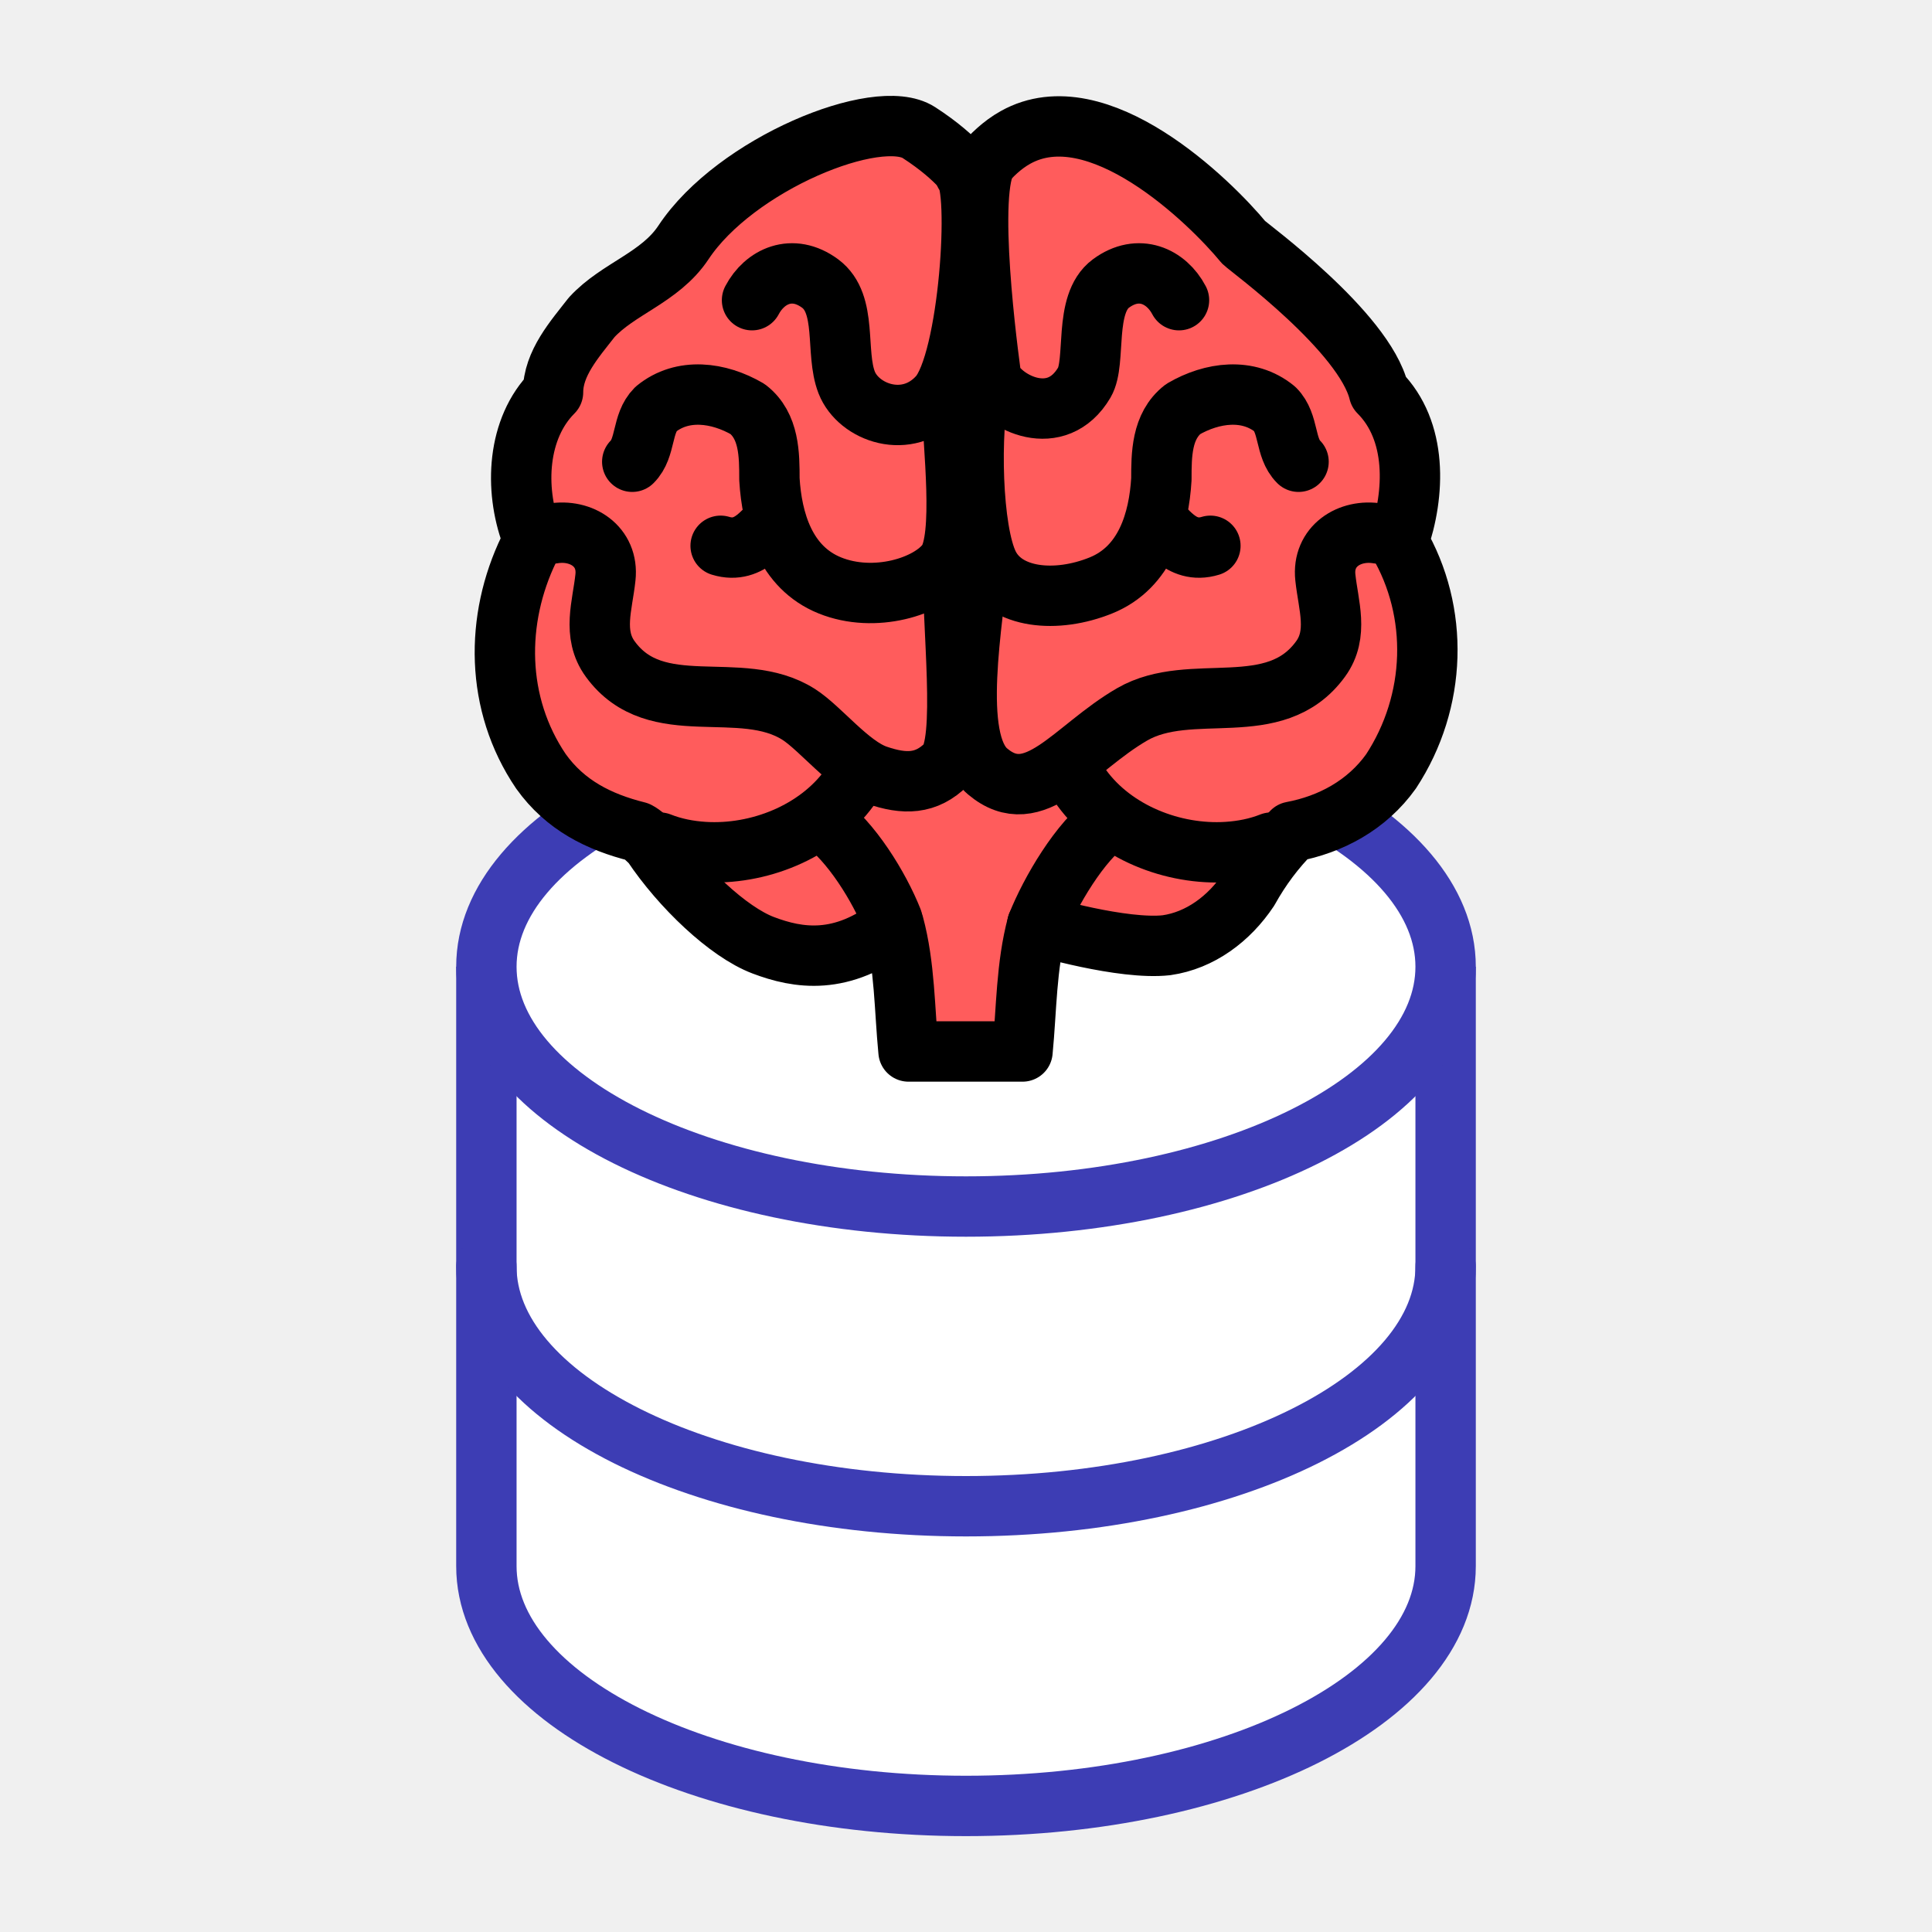
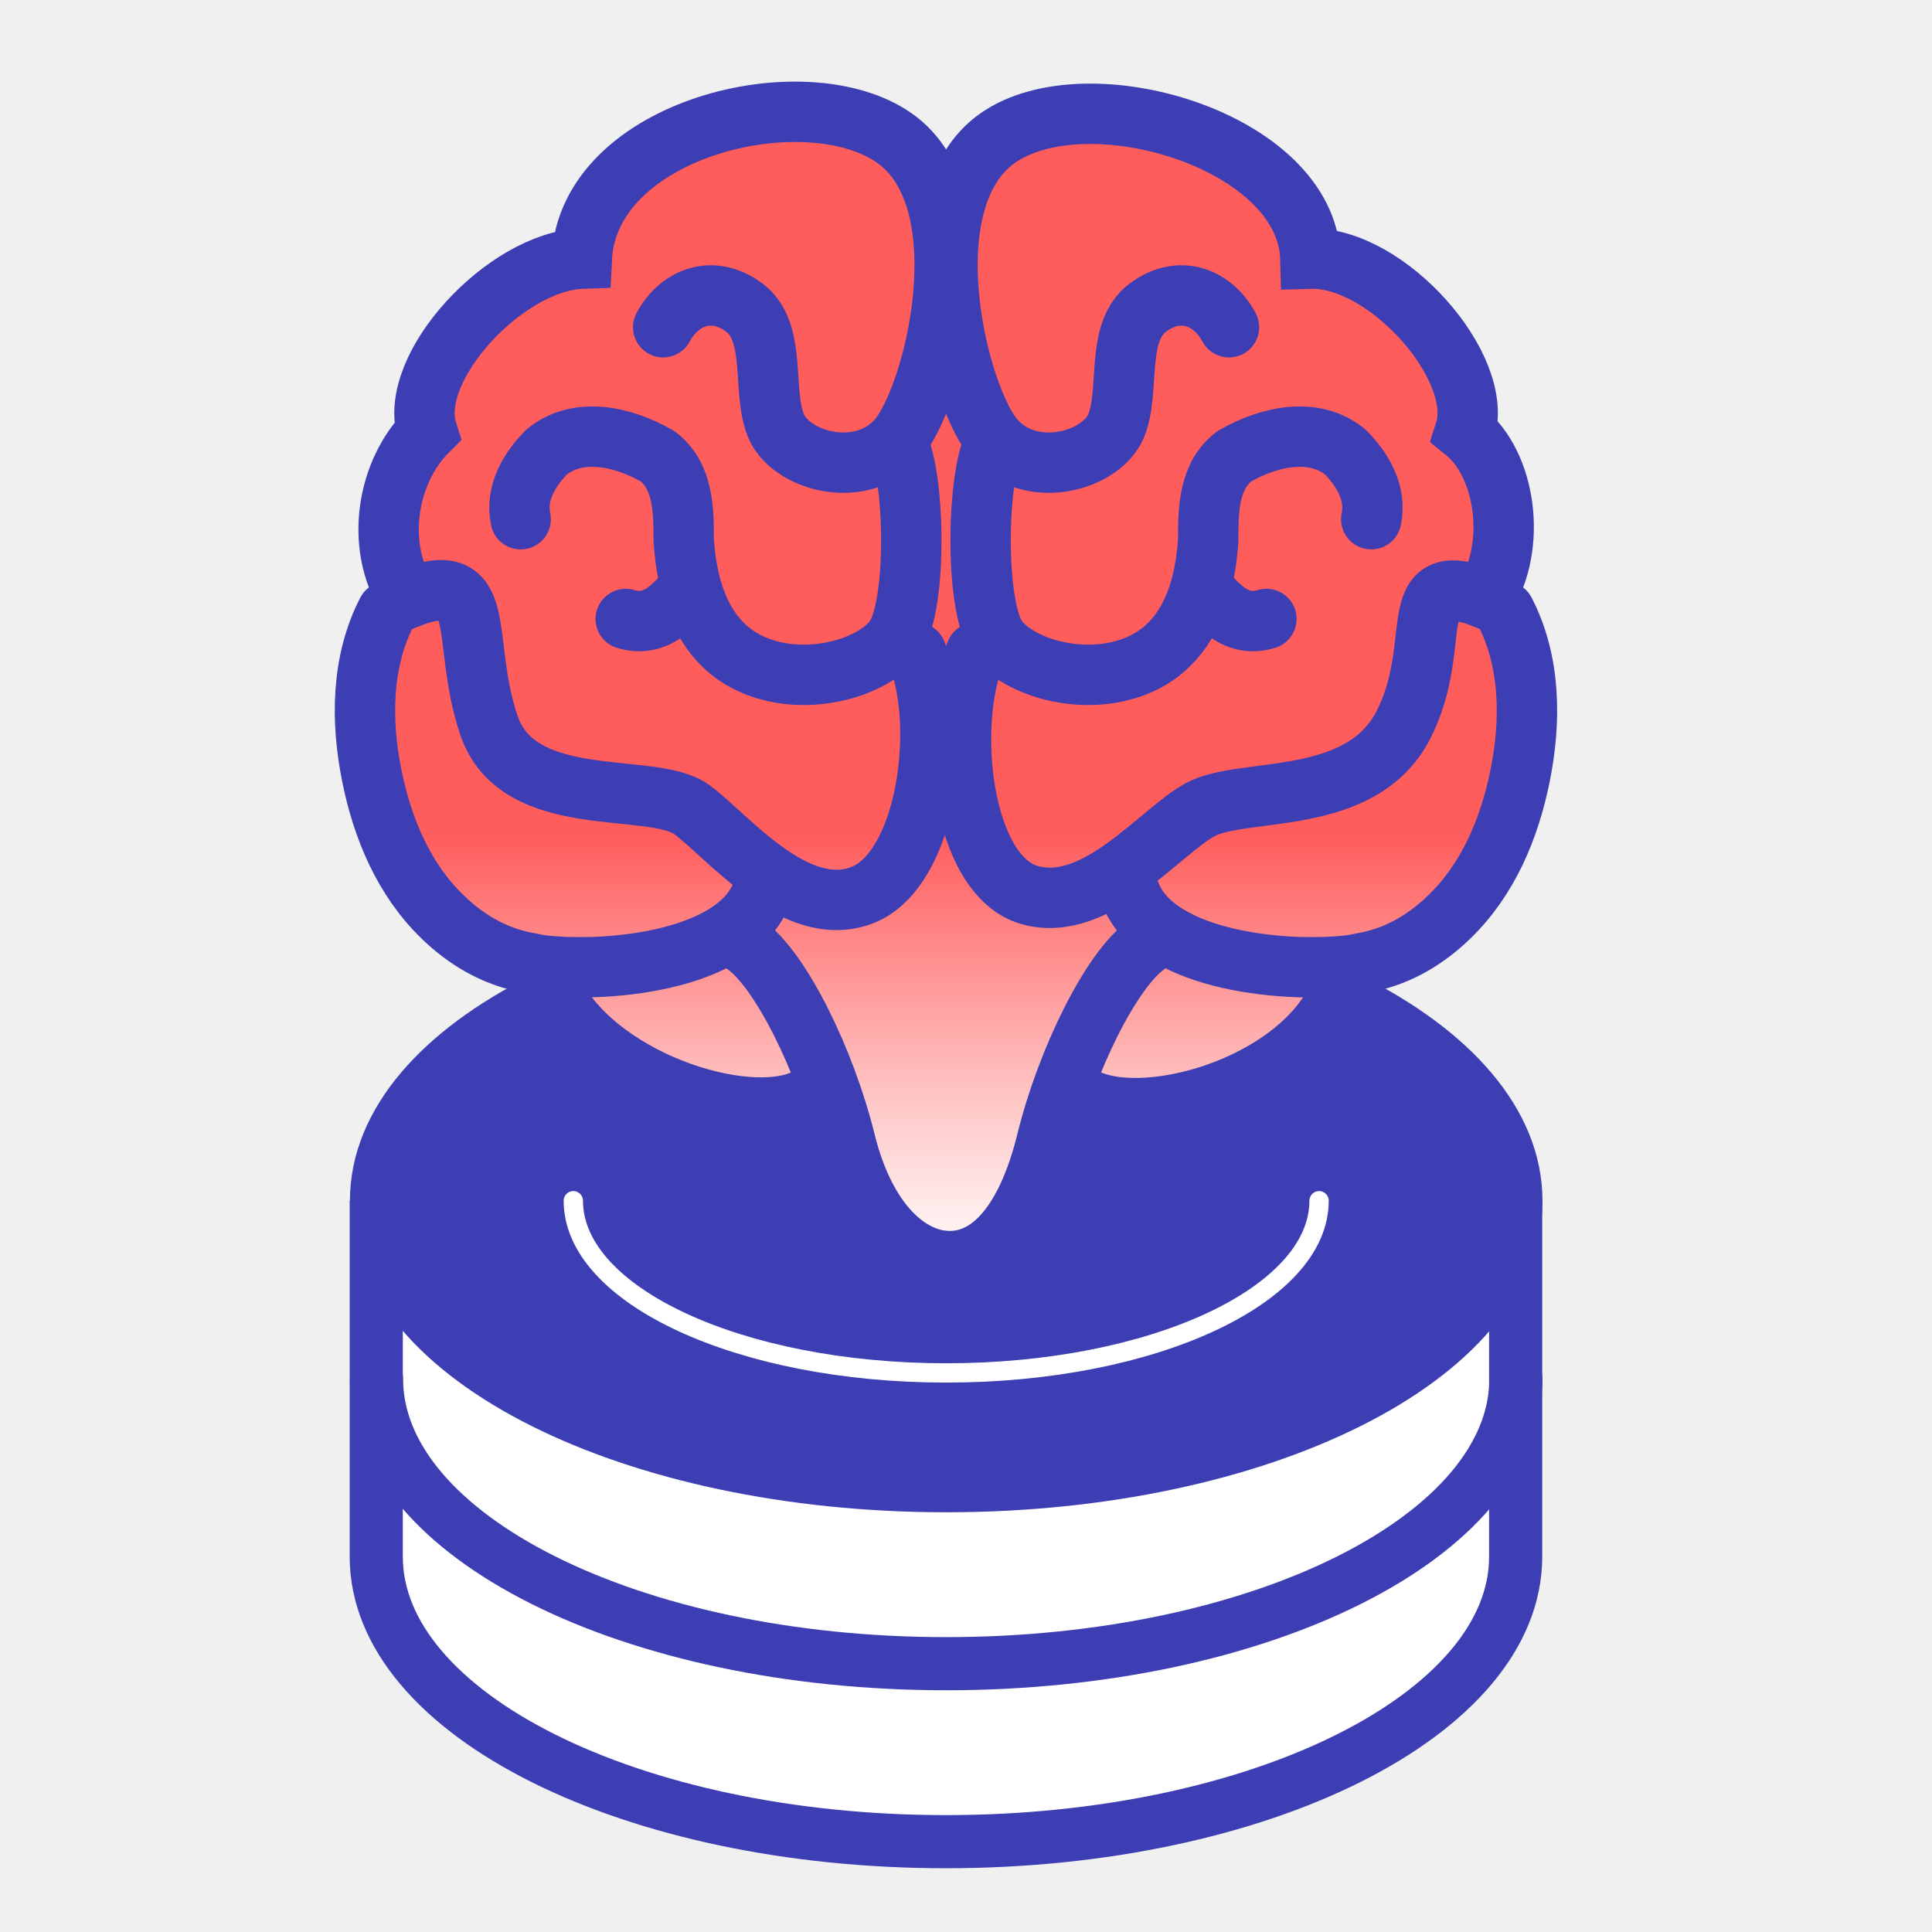
- <svg xmlns="http://www.w3.org/2000/svg" version="1.1" id="Layer_1" x="0px" y="0px" viewBox="0 0 800 800" style="enable-background:new 0 0 800 800;" xml:space="preserve">
+ <svg xmlns="http://www.w3.org/2000/svg" version="1.1" x="0px" y="0px" viewBox="0 0 800 800" style="enable-background:new 0 0 800 800;" xml:space="preserve">
  <style type="text/css">
	.st0{display:none;fill:#3D3DB4;}
	.st1{display:none;}
	.st2{display:inline;fill:#FFFFFF;}
	.st3{display:inline;fill:none;stroke:#3D3DB4;stroke-width:25;stroke-miterlimit:133.333;}
	.st4{display:inline;fill:#FFFFFF;stroke:#3D3DB4;stroke-width:25;stroke-miterlimit:133.333;}
	.st5{display:inline;}
- 	.st6{fill:#FF5C5C;stroke:#000000;stroke-width:25;stroke-linecap:round;stroke-linejoin:round;stroke-miterlimit:10;}
- 	.st7{fill:none;stroke:#000000;stroke-width:25;stroke-linecap:round;stroke-linejoin:round;stroke-miterlimit:10;}
- 	.st8{fill:#FFFFFF;stroke:#3D3DB4;stroke-width:25;stroke-miterlimit:133.333;}
- 	.st9{fill:none;stroke:#3D3DB4;stroke-width:25;stroke-linecap:round;stroke-linejoin:round;stroke-miterlimit:10;}
- 	.st10{fill:#FFFFFF;stroke:#3D3DB4;stroke-width:25;stroke-linecap:round;stroke-linejoin:round;stroke-miterlimit:133.333;}
- 	.st11{display:none;fill:#FF5C5C;}
+ 	.st6{fill:#FF5C5C;stroke:#3D3DB4;stroke-width:25;stroke-linecap:round;stroke-miterlimit:10;}
+ 	.st7{fill:none;stroke:#3D3DB4;stroke-width:25;stroke-linecap:round;stroke-linejoin:round;stroke-miterlimit:10;}
+ 	.st8{fill:#FF5C5C;stroke:#3D3DB4;stroke-width:25;stroke-linecap:round;stroke-linejoin:bevel;stroke-miterlimit:10;}
+ 	.st9{fill:#FF5C5C;stroke:#3D3DB4;stroke-width:25;stroke-linecap:round;stroke-linejoin:round;stroke-miterlimit:10;}
+ 	.st10{fill:#FF5C5C;stroke:#000000;stroke-width:25;stroke-linecap:round;stroke-linejoin:round;stroke-miterlimit:10;}
+ 	.st11{fill:none;stroke:#000000;stroke-width:25;stroke-linecap:round;stroke-linejoin:round;stroke-miterlimit:10;}
+ 	.st12{display:inline;fill:#3D3DB4;}
+ 	.st13{fill:#FFFFFF;stroke:#3D3DB4;stroke-width:22;}
+ 	.st14{fill:none;stroke:#3D3DB4;stroke-width:22;stroke-linecap:round;}
+ 	.st15{fill:#3D3DB4;stroke:#3D3DB4;stroke-width:22;}
+ 	.st16{fill:none;stroke:#FFFFFF;stroke-width:8;stroke-linecap:round;}
+ 	.st17{display:none;fill:none;stroke:#FF5C5C;stroke-width:8;stroke-linecap:round;}
+ 	.st18{fill:url(#SVGID_1_);}
+ 	.st19{fill:none;stroke:#3D3DB4;stroke-width:25;stroke-linecap:round;stroke-miterlimit:10;}
+ 	.st20{fill:none;stroke:#3D3DB4;stroke-width:25;stroke-linecap:round;stroke-miterlimit:2;}
</style>
-   <path class="st0" d="M760.6,775H39.4c-7.9,0-14.4-6.5-14.4-14.4V39.4C25,31.5,31.5,25,39.4,25h721.3c7.9,0,14.4,6.5,14.4,14.4v721.3  C775,768.5,768.5,775,760.6,775z" />
-   <g class="st1">
-     <path class="st2" d="M201.4,409.9v248.2c0,54.8,88.9,99.3,198.6,99.3s198.6-44.5,198.6-99.3V409.9" />
-     <path class="st3" d="M598.6,534c0,54.8-88.9,99.3-198.6,99.3S201.4,588.8,201.4,534" />
-     <path class="st4" d="M598.6,409.9c0,54.8-88.9,99.3-198.6,99.3s-198.6-44.5-198.6-99.3s88.9-99.3,198.6-99.3   S598.6,355.1,598.6,409.9z" />
+   <g id="Old">
+     <path class="st0" d="M760.6,775H39.4c-7.9,0-14.4-6.5-14.4-14.4V39.4C25,31.5,31.5,25,39.4,25h721.3c7.9,0,14.4,6.5,14.4,14.4   v721.3C775,768.5,768.5,775,760.6,775z" />
+     <g class="st1">
+       <path class="st2" d="M201.4,409.9v248.2c0,54.8,88.9,99.3,198.6,99.3s198.6-44.5,198.6-99.3V409.9" />
+       <path class="st3" d="M598.6,534c0,54.8-88.9,99.3-198.6,99.3S201.4,588.8,201.4,534" />
+       <path class="st4" d="M598.6,409.9c0,54.8-88.9,99.3-198.6,99.3s-198.6-44.5-198.6-99.3s88.9-99.3,198.6-99.3    S598.6,355.1,598.6,409.9z" />
+     </g>
+     <g id="brain" class="st1">
+       <g class="st5">
+         <path class="st6" d="M261,106.4c-31.5-8.9-65.5,41.1-64.1,73.6c-17.8,17.8-28.3,54.5-10.7,70.1c-31.6,27.4-12.6,139.4,57.7,148.8     c2.7,41.6,86.7,80.6,120.7,47.1c11,34.6,5,79.6,36,79.6s29-59.3,34.5-79.6c27.5,29.6,114.5-10.4,120.3-44.4     c40.2-6.1,107.2-89.1,57.3-147.9c8.3-23.8,9.5-54.6-9.5-73.6c6.4-36.5-38.6-86.5-66.5-73.6c-6.1-21.9-83.1-97.9-133.6-30.3     C359.5,13.5,270.5,64.5,261,106.4z" />
+         <path class="st7" d="M456.9,374.6c15.6,21.3,65.6,31.9,98.4,26.9" />
+         <path class="st7" d="M602.7,249.5c-14.1-2.4-27.5,6.3-25.9,21.6c1.5,13.7,6.7,27.8-2.4,40.2c-22.6,31-63.7,10.5-92.7,27.2     c-29,16.7-48,47.6-71.1,28c-18.2-15.4-7.1-73.6-4.1-106.4" />
+         <path class="st8" d="M455.5,50.5c-71,13-54.2,107-43.1,123s32.1,24.9,45.7,1.8c6.1-10.4-0.6-38.6,13.1-48.7     c13.7-10.1,27.3-3.6,33.5,8.2" />
+         <path class="st7" d="M406.9,175.6c-5.2,24-4,72.7,4.3,89.3c8.3,16.6,33.3,19,55.2,10.1s28.5-32.1,29.7-52.3     c0-11.9,0-26.1,10.7-34.4c14.3-8.3,32.1-10.7,45.1,0c7.1,7.1,4.8,19,11.7,25.9" />
+         <path class="st7" d="M435,441.9c5.5-29.4,21-41.2,35.6-51.5" />
+         <path class="st7" d="M493.2,243.6c4.7,1.7,11.9,16.6,27,12" />
+         <path class="st7" d="M306.3,243.6c-4.7,1.7-11.9,16.6-27,12" />
+         <path class="st7" d="M336.5,366.5c-8,30-63,36-92.7,32.4" />
+         <path class="st7" d="M189.5,247.5c16-16,34.8,8.3,33.1,23.6c-1.5,13.7-6.7,27.8,2.4,40.2c22.6,31,64.1,9,92.7,27.2     c10.8,6.9,24.9,25.3,38.4,29.9c13.5,4.6,24.2,4.6,34.3-5.5s12.1-72.4,3.1-102.8" />
+         <path class="st7" d="M235.8,214.3c-2.3-10.8,3.6-20.6,10.7-27.8c13.1-10.7,31.8-6.5,46.1,1.8c10.7,8.3,10.7,22.6,10.7,34.4     c1.2,20.2,7.7,43.4,29.7,52.3s48.9,0.6,57.6-11.3c8.7-11.9,8.9-59.3,2.5-78.1" />
+         <path class="st9" d="M294.7,134.7c6.2-11.7,19.8-18.3,33.5-8.2c13.7,10.1,7.3,33.9,13.1,48.7c5.8,14.8,29.8,23.7,45.1,6.8     s27.1-107.6-7.9-127.6" />
+         <path class="st7" d="M363.7,439.6c-5.2-17.1-20.3-38.8-34.9-49.1" />
+       </g>
+     </g>
+     <g id="Layer_4" class="st1">
+       <g class="st5">
+         <path class="st10" d="M286,110c-9.7,14.6-27,19-38,31c-7,9-16,19-16,31c-15,15-16,40-9,59c1,2,0,4-1,6c-14,29-14,64,5,92     c10,14,24,21,40,25c2,1,4,3,6,5c12,18,31.5,36.5,46,42s32.5,8.5,54.1-8.5c4.6,17.1,4.4,35,6.1,52.5h47.2     c1.7-17.5,1.5-35.4,6.1-52.5c1.8,0.7,35.5,10.5,53.5,8.5c14-2,26-11,34-23c5-9,11-17,18-24c16-3,31-11,41-25c19-29,20-66,3-95     c7-20,8-46-8-62c-6-25-54-60-56-62c-14-17-60.5-62.5-94.5-43.5c-11.3,6.3-18,18-18,18s-5-9-22-20S307.5,77.5,286,110z" />
+         <path class="st11" d="M450.9,335.8c13.4,18.4,37.8,28,60.2,26.6c6.3-0.4,12.5-1.6,18.3-3.9" />
+         <path class="st11" d="M573.7,230.5c-11.8-2-23.2,5.3-21.8,18.2c1.2,11.5,5.6,23.4-2,33.8c-19,26.1-53.6,8.8-78,22.9     S431.5,345.5,412,329c-15.4-13-6-62-3.4-89.6" />
+         <path class="st11" d="M410.5,78.5c-7,18.7,3,88,3,88c5,10,27,21,38.5,1.5c5.1-8.7-0.5-32.5,11-41s23-3,28.2,6.9" />
+         <path class="st11" d="M408.9,168.3c-4.4,20.2-3.4,61.2,3.6,75.2s28,16,46.5,8.5s24-27,25-44c0-10,0-22,9-29c12-7,27-9,38,0     c6,6,4,16,9.8,21.8" />
+         <path class="st11" d="M435.5,385.5c5.4-13.6,14.7-27.7,27-36.3" />
+         <path class="st11" d="M481.5,225.5c4,1.4,10,14,22.7,10.1" />
+         <path class="st11" d="M324.1,225.5c-4,1.4-10,14-22.7,10.1" />
+         <path class="st11" d="M354.7,335.8c-13.4,18.4-37.8,28-60.2,26.6c-6.3-0.4-12.5-1.6-18.3-3.9" />
+         <path class="st11" d="M231.9,230.5c11.8-2,23.2,5.3,21.8,18.2c-1.2,11.5-5.6,23.4,2,33.8c19,26.1,53.9,7.6,78,22.9     c9.1,5.8,21,21.3,32.4,25.2c11.4,3.9,20.4,3.9,28.9-4.6s2-58,2.6-86.6" />
+         <path class="st11" d="M264.8,200.8c5.8-5.8,3.8-15.8,9.8-21.8c11-9,26-7,38,0c9,7,9,19,9,29c1,17,6.5,36.5,25,44     s41.1,0.5,48.5-9.5s2.4-49.5,2.1-65.8" />
+         <path class="st11" d="M314.4,133.9c5.2-9.9,16.7-15.4,28.2-6.9s6.1,28.5,11,41s25.1,19.9,38,5.7c12.9-14.2,17.3-86.9,10.9-92.2" />
+         <path class="st11" d="M370.1,385.5c-5.4-13.6-14.7-27.7-27-36.3" />
+       </g>
+     </g>
+     <g id="brain_copy_3">
+ 	</g>
  </g>
-   <g id="Layer_4" class="st1">
-     <g class="st5">
-       <path class="st6" d="M286,110c-9.7,14.6-27,19-38,31c-7,9-16,19-16,31c-15,15-16,40-9,59c1,2,0,4-1,6c-14,29-14,64,5,92    c10,14,24,21,40,25c2,1,4,3,6,5c12,18,31.5,36.5,46,42s32.5,8.5,54.1-8.5c4.6,17.1,4.4,35,6.1,52.5h47.2    c1.7-17.5,1.5-35.4,6.1-52.5c1.8,0.7,35.5,10.5,53.5,8.5c14-2,26-11,34-23c5-9,11-17,18-24c16-3,31-11,41-25c19-29,20-66,3-95    c7-20,8-46-8-62c-6-25-54-60-56-62c-14-17-60.5-62.5-94.5-43.5c-11.3,6.3-18,18-18,18s-5-9-22-20S307.5,77.5,286,110z" />
-       <path class="st7" d="M450.9,335.8c13.4,18.4,37.8,28,60.2,26.6c6.3-0.4,12.5-1.6,18.3-3.9" />
-       <path class="st7" d="M573.7,230.5c-11.8-2-23.2,5.3-21.8,18.2c1.2,11.5,5.6,23.4-2,33.8c-19,26.1-53.6,8.8-78,22.9    S431.5,345.5,412,329c-15.4-13-6-62-3.4-89.6" />
-       <path class="st7" d="M410.5,78.5c-7,18.7,3,88,3,88c5,10,27,21,38.5,1.5c5.1-8.7-0.5-32.5,11-41s23-3,28.2,6.9" />
-       <path class="st7" d="M408.9,168.3c-4.4,20.2-3.4,61.2,3.6,75.2s28,16,46.5,8.5s24-27,25-44c0-10,0-22,9-29c12-7,27-9,38,0    c6,6,4,16,9.8,21.8" />
-       <path class="st7" d="M435.5,385.5c5.4-13.6,14.7-27.7,27-36.3" />
-       <path class="st7" d="M481.5,225.5c4,1.4,10,14,22.7,10.1" />
-       <path class="st7" d="M324.1,225.5c-4,1.4-10,14-22.7,10.1" />
-       <path class="st7" d="M354.7,335.8c-13.4,18.4-37.8,28-60.2,26.6c-6.3-0.4-12.5-1.6-18.3-3.9" />
-       <path class="st7" d="M231.9,230.5c11.8-2,23.2,5.3,21.8,18.2c-1.2,11.5-5.6,23.4,2,33.8c19,26.1,53.9,7.6,78,22.9    c9.1,5.8,21,21.3,32.4,25.2c11.4,3.9,20.4,3.9,28.9-4.6s2-58,2.6-86.6" />
-       <path class="st7" d="M264.8,200.8c5.8-5.8,3.8-15.8,9.8-21.8c11-9,26-7,38,0c9,7,9,19,9,29c1,17,6.5,36.5,25,44s41.1,0.5,48.5-9.5    s2.4-49.5,2.1-65.8" />
-       <path class="st7" d="M314.4,133.9c5.2-9.9,16.7-15.4,28.2-6.9s6.1,28.5,11,41s25.1,19.9,38,5.7c12.9-14.2,17.3-86.9,10.9-92.2" />
-       <path class="st7" d="M370.1,385.5c-5.4-13.6-14.7-27.7-27-36.3" />
+   <g id="BG" class="st1">
+     <path class="st12" d="M771.3,800H28.7C12.9,800,0,787.1,0,771.3V28.7C0,12.9,12.9,0,28.7,0h742.6C787.1,0,800,12.9,800,28.7v742.6   C800,787.1,787.1,800,771.3,800z" />
+   </g>
+   <g id="DB">
+     <path class="st13" d="M155.8,497.2v147.4c0,65.1,105.6,118,235.9,118s235.9-52.9,235.9-118V497.2" />
+     <path class="st14" d="M627.7,570.9c0,65.1-105.6,118-235.9,118s-235.9-52.9-235.9-118" />
+     <path class="st15" d="M627.7,497.2c0,65.1-105.6,118-235.9,118s-235.9-52.9-235.9-118s105.6-118,235.9-118S627.7,432.2,627.7,497.2   z" />
+     <path class="st16" d="M546.2,497.2c0,39.2-68.9,71.3-154.4,71.3s-154.4-32.1-154.4-71.3" />
+     <path class="st17" d="M245.6,497.5c0-39.2,68.9-71.3,154.4-71.3s154.4,32.1,154.4,71.3" />
+   </g>
+   <g id="Brain">
+     <linearGradient id="SVGID_1_" gradientUnits="userSpaceOnUse" x1="391.734" y1="531.223" x2="391.734" y2="37.375">
+       <stop offset="0" style="stop-color:#FFFFFF" />
+       <stop offset="5.419948e-02" style="stop-color:#FFEEEE" />
+       <stop offset="0.161" style="stop-color:#FFC3C3" />
+       <stop offset="0.31" style="stop-color:#FF7D7D" />
+       <stop offset="0.375" style="stop-color:#FF5C5C" />
+     </linearGradient>
+     <path class="st18" d="M631.1,249.1c-1.1-2.1-2.8-3.5-4.8-4.3c4.7-10.7,6.4-23.4,4.8-35.9c-1.7-13.3-6.9-25.1-14.6-33.2   c1.6-12.5-3.6-27.6-14.6-42.3c-11.1-14.7-30.4-31.5-51.2-34.7C547,80.2,532.3,63.5,509.4,52c-16-8.1-34.8-12.9-52.8-13.7   c-19.8-0.9-36.6,3.1-48.6,11.6c-6.7,4.7-12.2,11.2-16.2,19.3c-4-8-9.5-14.5-16.2-19.3c-23.6-16.6-67-16.6-100.8-0.1   c-23.6,11.6-38.3,28.9-42,49.2c-21.2,4.3-42,21.9-53.4,38.2c-9.6,13.7-13.8,27.3-12.2,38.9c-15.7,18.7-19.6,46.6-9.9,68.7   c-2,0.8-3.7,2.2-4.8,4.3c-13.2,25.6-11.2,54.4-7.1,74.1c5.4,26.7,16.2,47.9,32,63.1c11.2,10.8,23.7,17.8,37.3,20.7   c0.1,0,0.2,0,0.3,0.1l3.1,0.6c0,0,0,0.1,0,0.1c9.3,26.3,34.9,41.5,49.4,48.2c16.2,7.6,33.4,11.6,47.8,11.6c7.2,0,13.8-1,19.2-3   c1.4-0.5,2.6-1.4,3.5-2.4c1.3,4.1,2.5,8.4,3.5,12.6c10.2,41.7,33.6,56.5,52,56.5c13,0,36.7-7.3,48.8-56.5c1-4.2,2.2-8.5,3.5-12.6   c0.9,1,2.1,1.9,3.5,2.4c6,2.3,13.2,3.4,21.1,3.4c16,0,34.7-4.6,51.6-13.1c22.7-11.5,38.2-28.2,43.8-47.2l3.1-0.6   c0.1,0,0.2,0,0.3-0.1c13.6-3,26.2-10,37.3-20.7c15.8-15.2,26.5-36.4,32-63.1C642.3,303.5,644.3,274.6,631.1,249.1z M456.8,194.8   l-0.2,0C456.6,194.7,456.7,194.7,456.8,194.8C456.7,194.7,456.8,194.7,456.8,194.8z M238.5,409.5c0.2,0,0.4,0,0.6,0l-0.3,0.2l1.7,2   l-0.8-0.4C239.2,410.7,238.8,410.1,238.5,409.5z" />
+     <g>
+       <g>
+         <g>
+           <path class="st7" d="M160.3,253.2c-10.8,20.8-10.9,45.6-6.3,68.2c4.4,21.7,13.2,42.8,29.4,58.4c9.3,9,20.3,15.6,33,18.4l7.2,1.4      c29.7,3.6,84.7-2.4,92.7-32.4" />
+         </g>
+       </g>
+       <g>
+         <g>
+           <path class="st19" d="M226.4,404.8c14,39.4,77.5,61.6,104.7,51.3" />
+         </g>
+       </g>
+       <g>
+         <g>
+           <path class="st19" d="M557.1,404.8c-11.8,41.4-76.5,61.9-104.7,51.3" />
+         </g>
+       </g>
+       <g>
+         <g>
+           <path class="st20" d="M274.6,135.5c6.2-11.7,19.8-18.3,33.5-8.2c13.7,10.1,7.3,33.9,13.1,48.7c5.8,14.8,34.9,23.1,50.2,6.2      c15.3-16.9,36-99-1-125s-127-4-129.5,49.9c-31.5,1.1-72.5,45.1-64,71.6c-16.5,16.5-22,47-8,69c34.5-13.5,21.4,16.4,33.5,52.5      c12.2,36.3,67.7,23,84,35c15,11,43,46,70.5,35.5s35-72,22.5-100.5" />
+         </g>
+       </g>
+       <g>
+         <g>
+           <path class="st7" d="M286.1,244.3c-4.7,1.7-11.9,16.6-27,12" />
+         </g>
+       </g>
+       <g>
+         <g>
+           <path class="st7" d="M215.6,215c-2.3-10.8,3.6-20.6,10.7-27.8c13.1-10.7,31.8-6.5,46.1,1.8c10.7,8.3,10.7,22.6,10.7,34.4      c1.2,20.2,7.7,43.4,29.7,52.3s48.9,0.6,57.6-11.3s8.9-59.3,2.5-78.1" />
+         </g>
+       </g>
+       <g>
+         <g>
+           <path class="st19" d="M474.8,391.2c-14.6,10.3-33.1,47.7-41.4,81.4c-8.3,33.6-23.1,49.6-40.1,49.6s-35-16-43.3-49.6      c-8.3-33.6-26.8-71.1-41.4-81.4" />
+         </g>
+       </g>
+       <g>
+         <g>
+           <path class="st7" d="M623.1,253.2c10.8,20.8,10.9,45.6,6.3,68.2c-4.4,21.7-13.2,42.8-29.4,58.4c-9.3,9-20.3,15.6-33,18.4      l-7.2,1.4c-29.7,3.6-84.7-2.4-92.7-32.4" />
+         </g>
+       </g>
+       <g>
+         <g>
+           <path class="st20" d="M508.9,135.5c-6.2-11.7-19.8-18.3-33.5-8.2c-13.7,10.1-7.3,33.9-13.1,48.7s-34.9,23.1-50.2,6.2      c-15.3-16.9-36-99,1-125s128.2,1,129.5,49.9c31.6-0.9,72.5,45.1,64,71.6c16.7,13.5,22,47,8,69c-34.5-13.5-16.1,18.6-33.5,52.5      c-17.6,34.3-66.1,25.4-84,35c-16.8,9-42.8,43-70.5,35.5c-29-7.9-35-72-22.5-100.5" />
+         </g>
+       </g>
+       <g>
+         <g>
+           <path class="st7" d="M567.8,215c2.3-10.8-3.6-20.6-10.7-27.8c-13.1-10.7-31.8-6.5-46.1,1.8c-10.7,8.3-10.7,22.6-10.7,34.4      c-1.2,20.2-7.7,43.4-29.7,52.3c-22,8.9-48.9,0.6-57.6-11.3s-8.9-59.3-2.5-78.1" />
+         </g>
+       </g>
+       <g>
+         <g>
+           <path class="st7" d="M497.4,244.3c4.7,1.7,11.9,16.6,27,12" />
+         </g>
+       </g>
    </g>
  </g>
-   <g>
-     <path class="st8" d="M201.4,400.3v248.2c0,54.8,88.9,99.3,198.6,99.3s198.6-44.5,198.6-99.3V400.3" />
-     <path class="st9" d="M598.6,524.4c0,54.8-88.9,99.3-198.6,99.3s-198.6-44.5-198.6-99.3" />
-     <path class="st10" d="M598.6,400.3c0,54.8-88.9,99.3-198.6,99.3s-198.6-44.5-198.6-99.3S290.3,301,400,301S598.6,345.5,598.6,400.3   z" />
-   </g>
-   <g id="Layer_4_copy">
-     <g>
-       <path class="st6" d="M283,100.4c-9.7,14.6-27,19-38,31c-7,9-16,19-16,31c-15,15-16,40-9,59c1,2,0,4-1,6c-14,29-14,64,5,92    c10,14,24,21,40,25c2,1,4,3,6,5c12,18,31.5,36.5,46,42s32.5,8.5,54.1-8.5c4.6,17.1,4.4,35,6.1,52.5h47.2    c1.7-17.5,1.5-35.4,6.1-52.5c1.8,0.7,35.5,10.5,53.5,8.5c14-2,26-11,34-23c5-9,11-17,18-24c16-3,31-11,41-25c19-29,20-66,3-95    c7-20,8-46-8-62c-6-25-54-60-56-62c-14-17-60.5-62.5-94.5-43.5c-11.3,6.3-18,18-18,18s-5-9-22-20S304.5,67.9,283,100.4z" />
-       <path class="st7" d="M447.9,326.2c13.4,18.4,37.8,28,60.2,26.6c6.3-0.4,12.5-1.6,18.3-3.9" />
-       <path class="st7" d="M570.6,220.9c-11.8-2-23.2,5.3-21.8,18.2c1.2,11.5,5.6,23.4-2,33.8c-19,26.1-53.6,8.8-78,22.9    s-40.4,40.1-59.9,23.6c-15.4-13-6-62-3.4-89.6" />
-       <path class="st7" d="M407.5,68.9c-7,18.7,3,88,3,88c5,10,27,21,38.5,1.5c5.1-8.7-0.5-32.5,11-41s23-3,28.2,6.9" />
-       <path class="st7" d="M405.8,158.7c-4.4,20.2-3.4,61.2,3.6,75.2s28,16,46.5,8.5s24-27,25-44c0-10,0-22,9-29c12-7,27-9,38,0    c6,6,4,16,9.8,21.8" />
-       <path class="st7" d="M429.5,382.9c5.4-13.6,17.7-34.7,30-43.3" />
-       <path class="st7" d="M478.5,215.9c4,1.4,10,14,22.7,10.1" />
-       <path class="st7" d="M321.1,215.9c-4,1.4-10,14-22.7,10.1" />
-       <path class="st7" d="M351.7,326.2c-13.4,18.4-37.8,28-60.2,26.6c-6.3-0.4-12.5-1.6-18.3-3.9" />
-       <path class="st7" d="M228.9,220.9c11.8-2,23.2,5.3,21.8,18.2c-1.2,11.5-5.6,23.4,2,33.8c19,26.1,53.9,7.6,78,22.9    c9.1,5.8,21,21.3,32.4,25.2s20.4,3.9,28.9-4.6s2-58,2.6-86.6" />
-       <path class="st7" d="M261.8,191.2c5.8-5.8,3.8-15.8,9.8-21.8c11-9,26-7,38,0c9,7,9,19,9,29c1,17,6.5,36.5,25,44s41.1,0.5,48.5-9.5    c7.4-10,2.4-49.5,2.1-65.8" />
-       <path class="st7" d="M311.4,124.3c5.2-9.9,16.7-15.4,28.2-6.9s6.1,28.5,11,41c4.9,12.5,25.1,19.9,38,5.7s17.3-86.9,10.9-92.2" />
-       <path class="st7" d="M369.5,380.9c-5.4-13.6-17.1-32.7-29.3-41.3" />
-     </g>
-   </g>
-   <path class="st11" d="M438,64.8c6.1,0,12.1,1.4,17.6,4.1c12.7,6.1,20.1,19.6,20.1,33.6v0.9c3.1-0.6,6.3-1,9.4-1  c10.5,0,20.7,3.5,29.1,10c20.6,16.1,24.2,45.8,8.1,66.3c27.5,4.3,47.8,28.1,47.8,55.9c0,19.3-9.8,37.3-26.1,47.8  c7.3,13.1,9.7,29.7,4,47.3c-7.3,22.7-29.7,37.1-53.5,37.1h-1c-4.5,22-23.9,37.8-46.3,37.8c-7.8,0-15-2-21.4-5.3  c-5.5-2.9-8.8-8.8-8.8-15V82.2c-0.1-8,5.5-15,13.4-16.7C433,65,435.5,64.8,438,64.8 M362.2,64.8c2.5,0,5,0.2,7.5,0.7  c7.8,1.7,13.4,8.7,13.4,16.7v302.4c0.1,6.2-3.3,12-8.8,15c-6.4,3.4-13.7,5.3-21.5,5.3c-22.5,0-41.8-15.8-46.3-37.8h-0.9  c-23.8,0-46.2-14.5-53.5-37.1c-5.7-17.7-3.3-34.2,4-47.3c-15.7-10.2-26.1-27.8-26.1-47.8c0-27.9,20.3-51.6,47.8-55.9  c-8.5-10.9-11.8-25-9.1-38.5c4.6-22.4,24.3-37.8,46.2-37.8c3.1,0,6.3,0.3,9.5,1v-0.9c0-14.1,7.4-27.6,20.1-33.6  C350.1,66.2,356.1,64.8,362.2,64.8" />
</svg>
